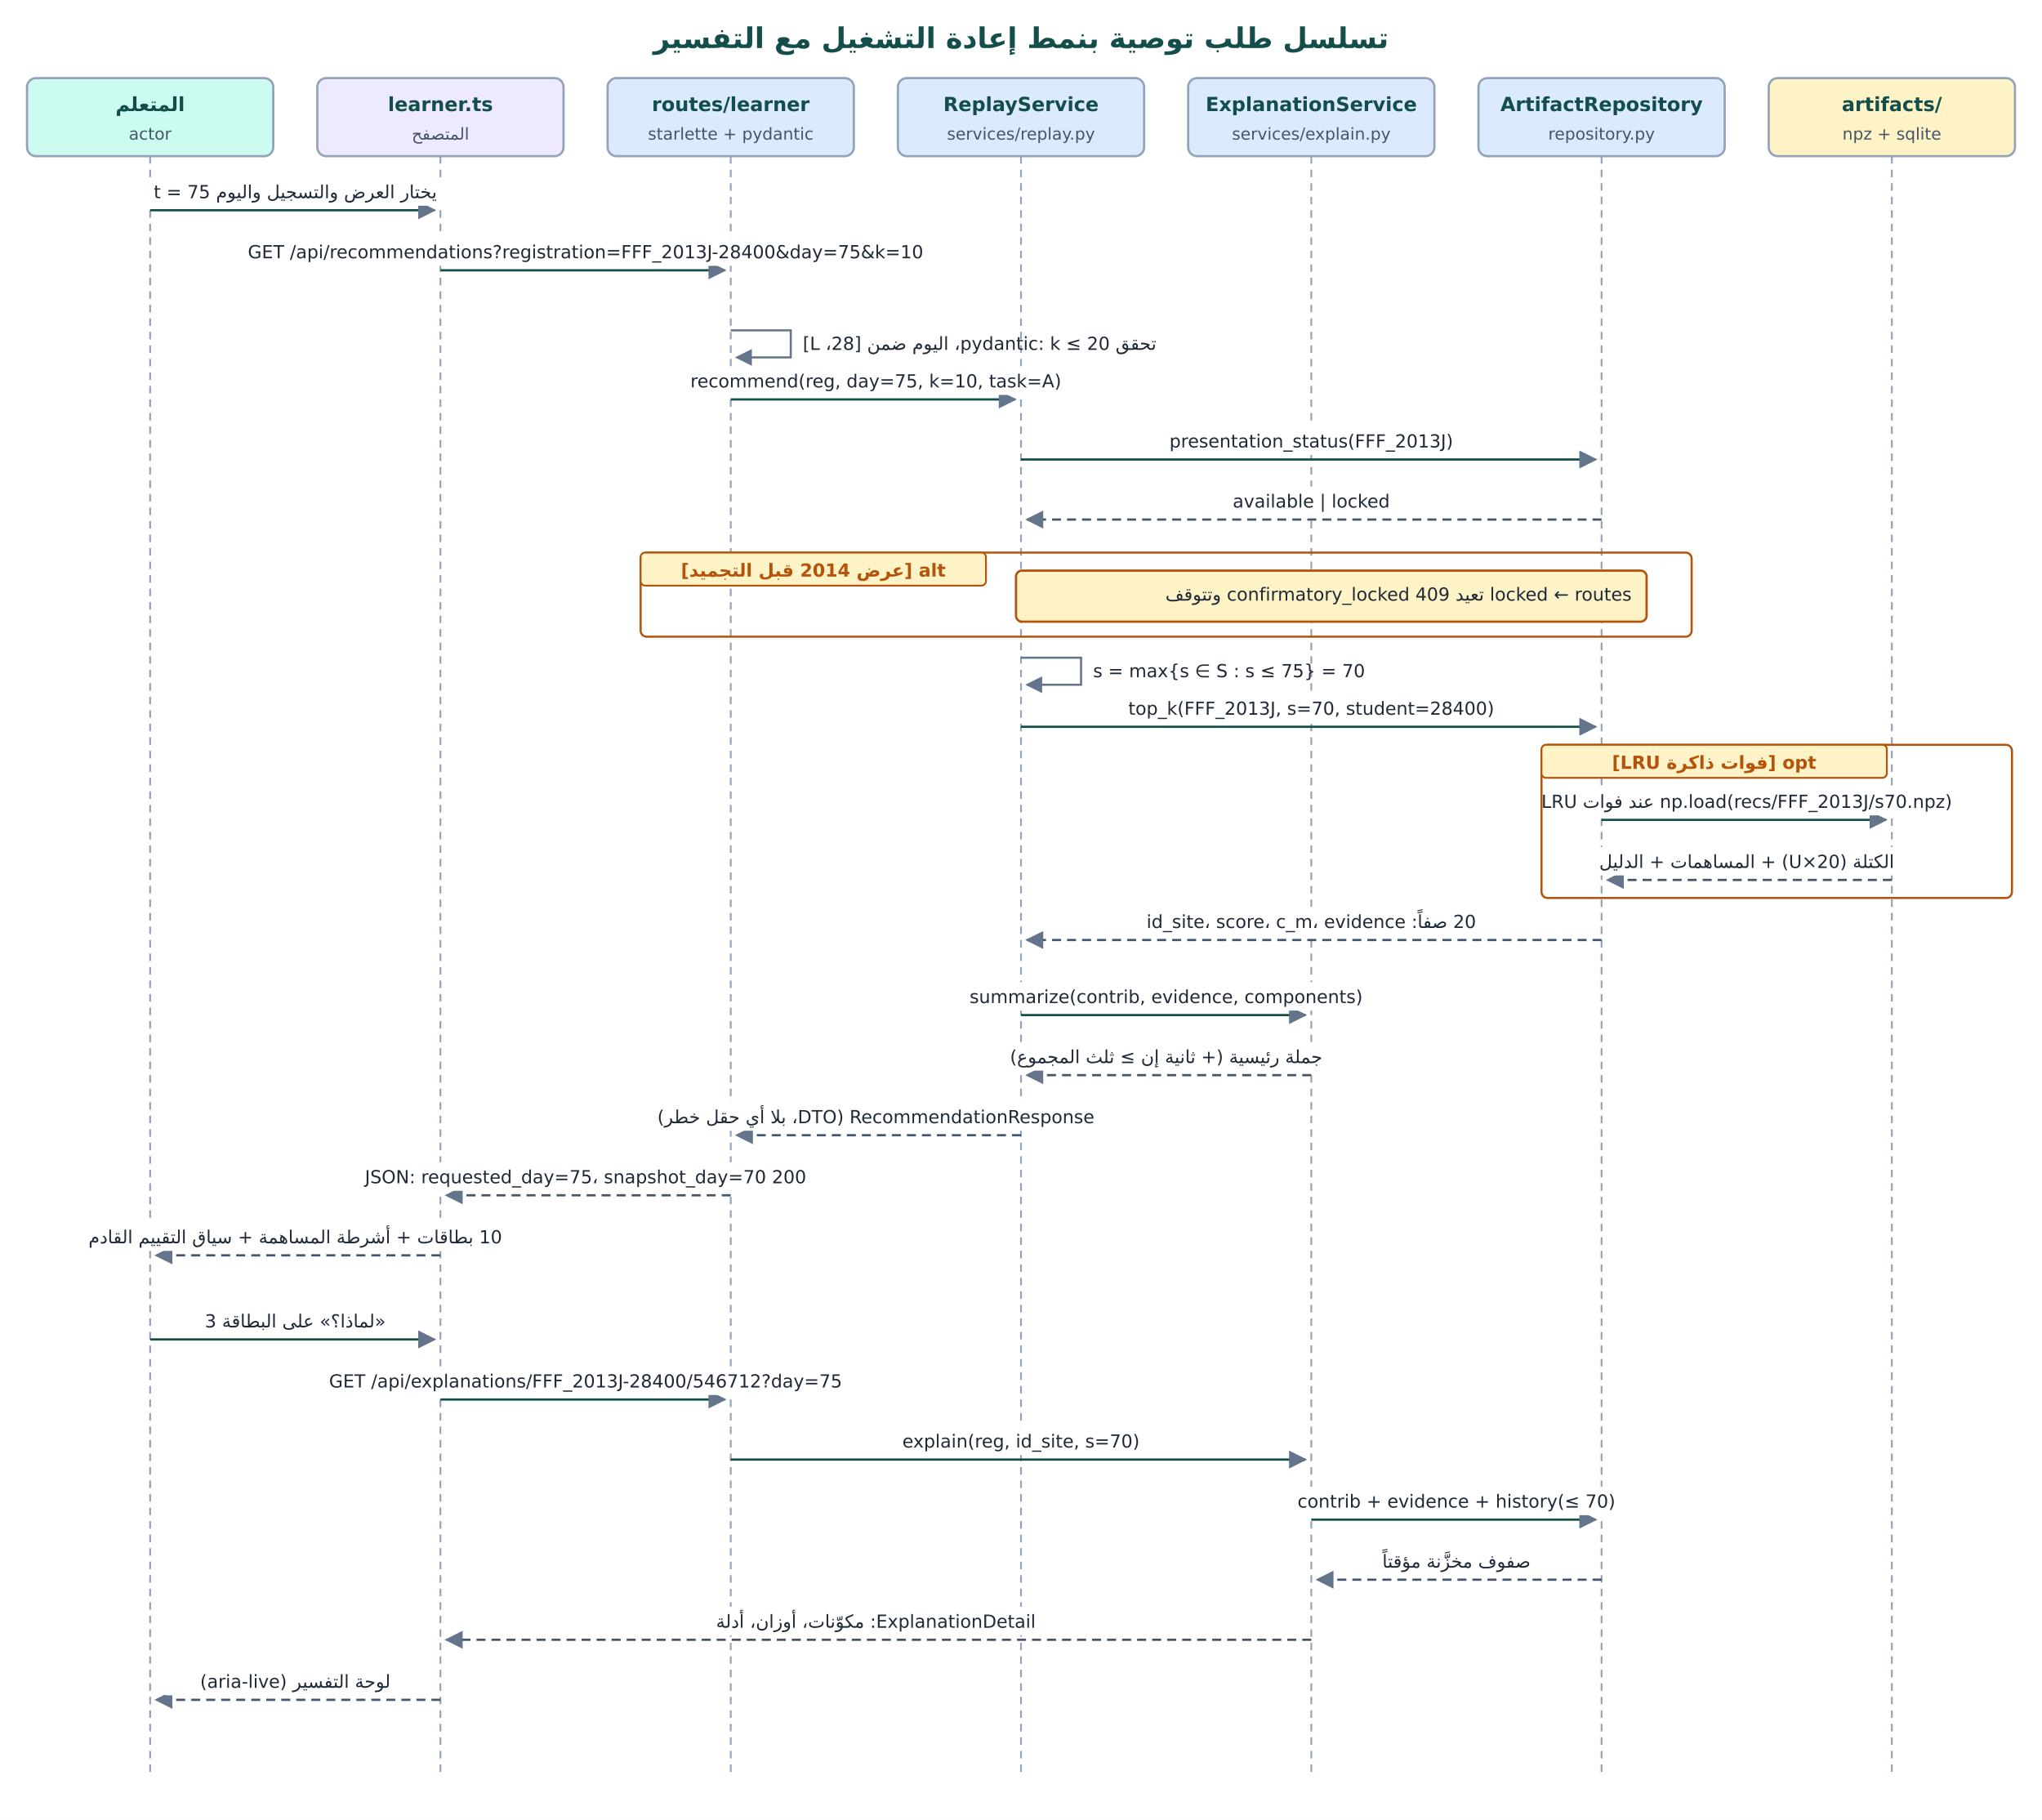
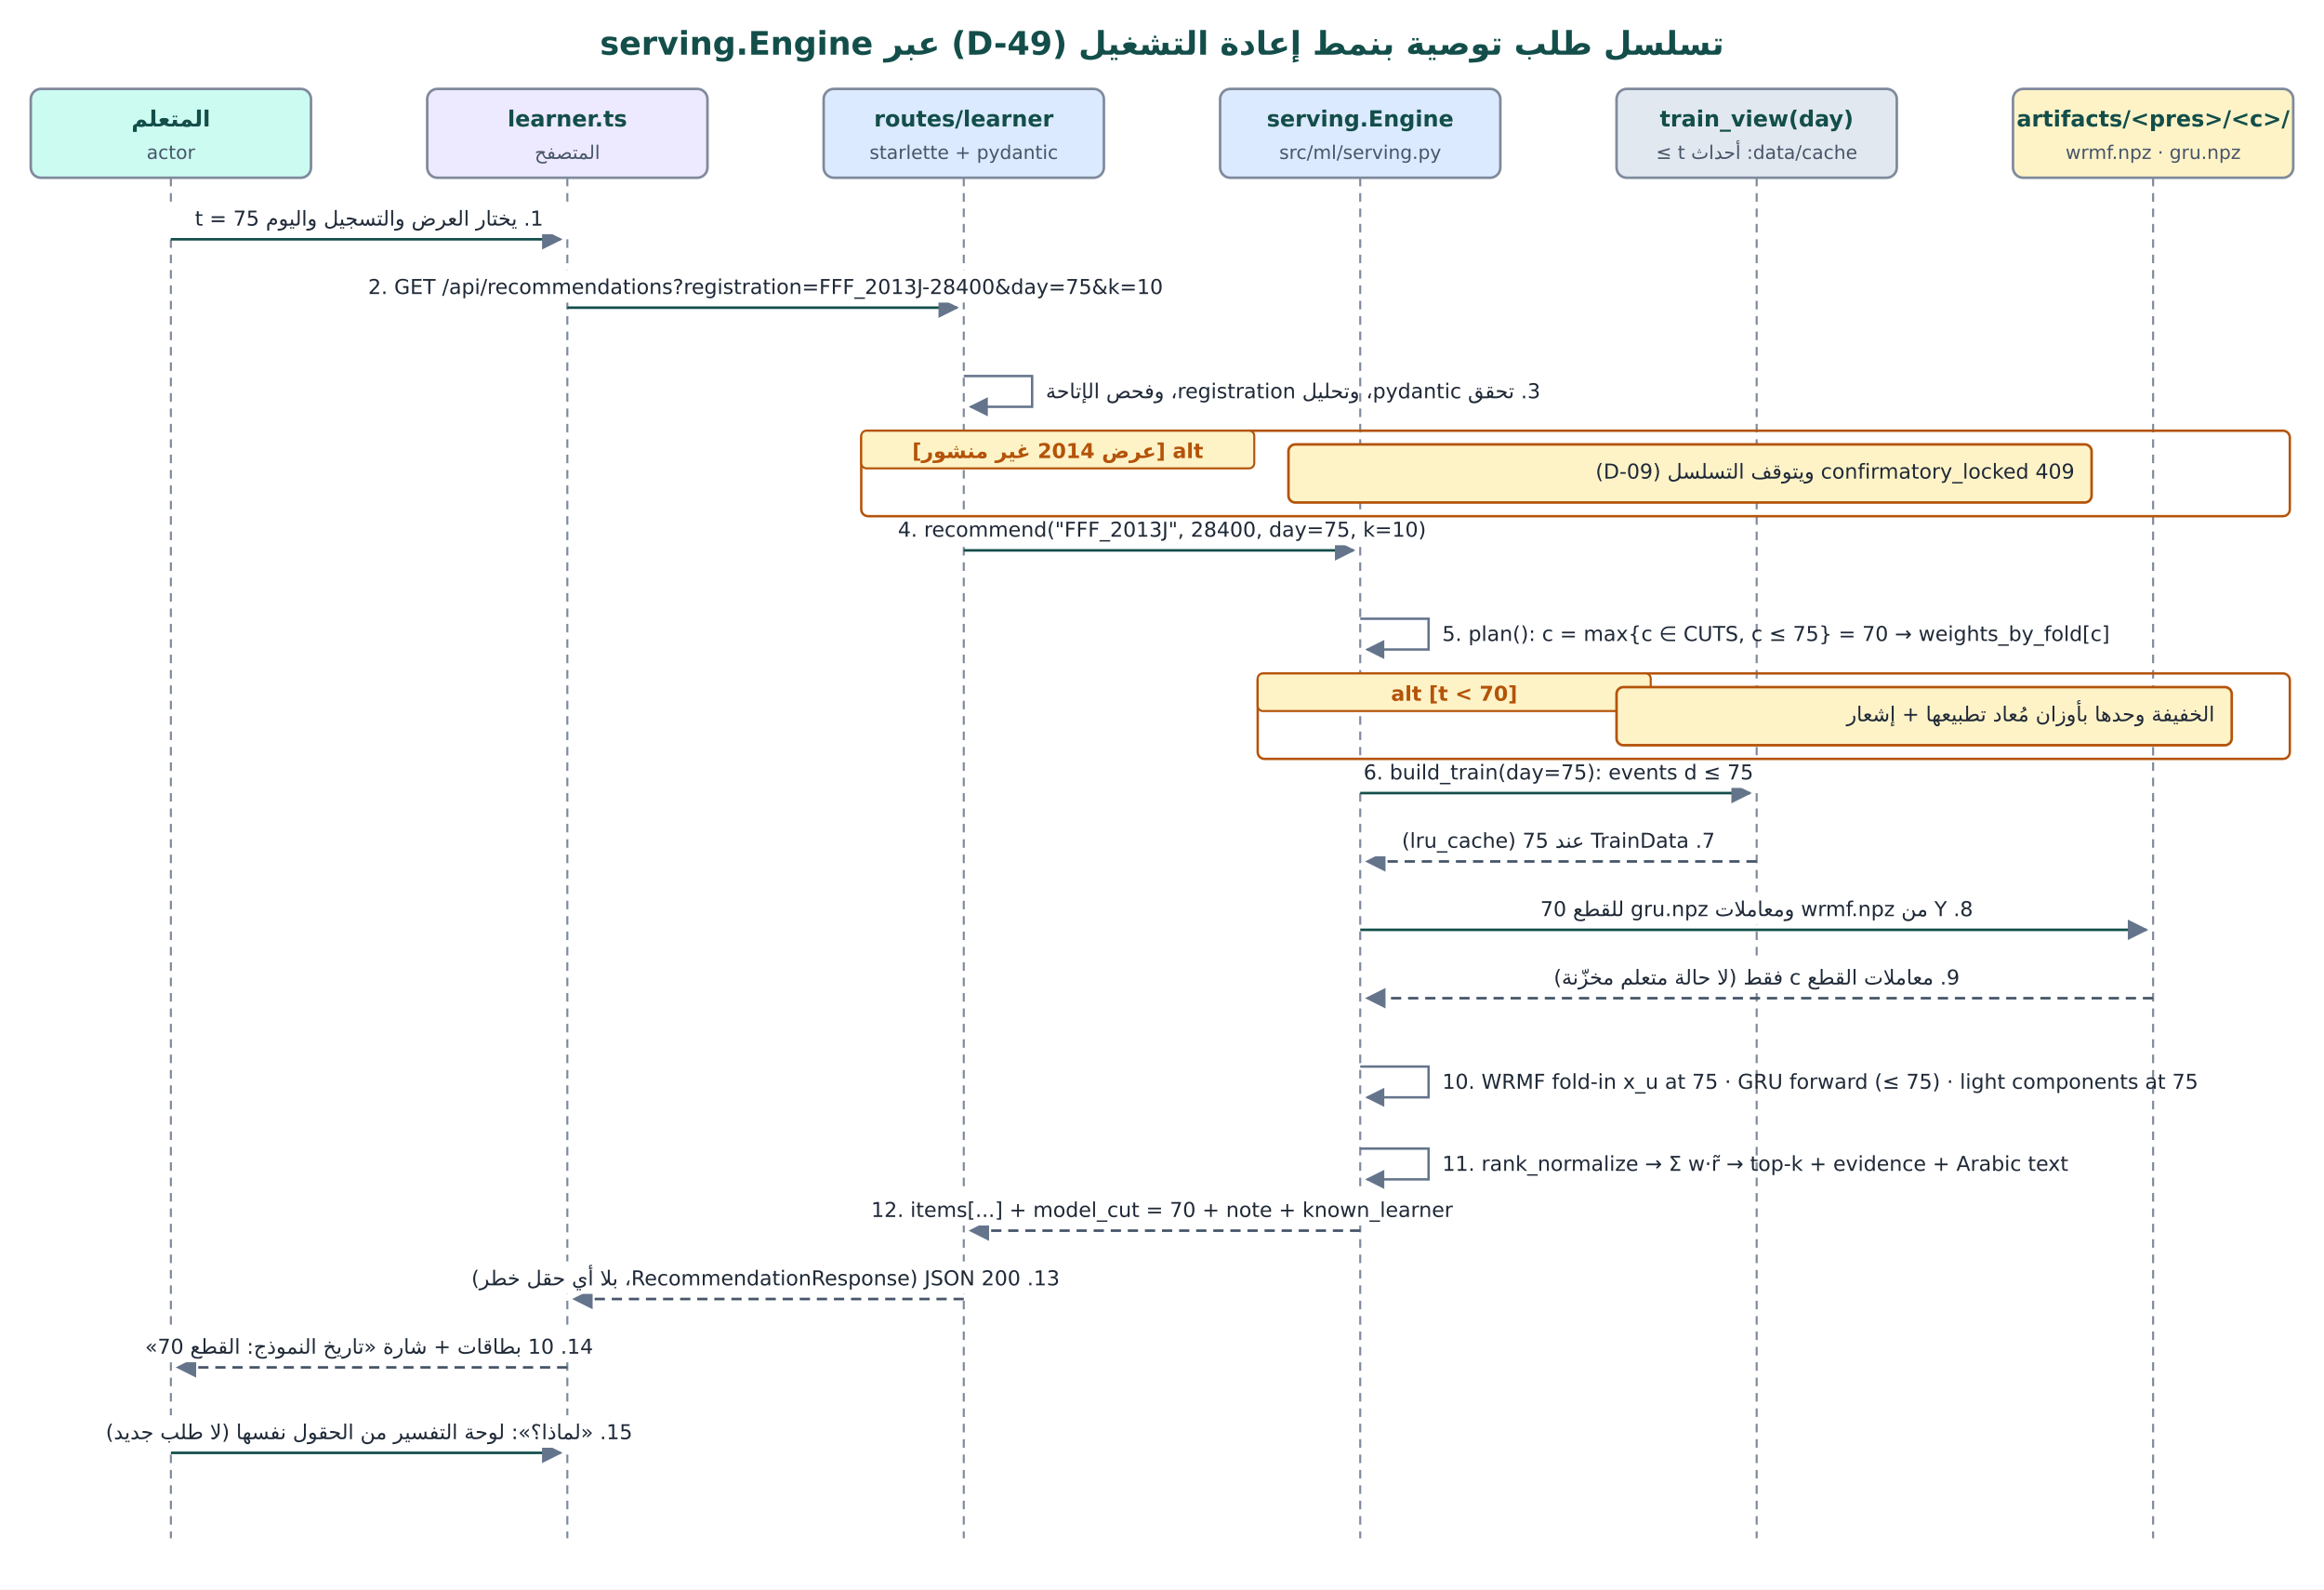
- <svg xmlns="http://www.w3.org/2000/svg" width="1360" height="1212" viewBox="0 0 1360 1212" font-family="DejaVu Sans, Arial, sans-serif">
+ <svg xmlns="http://www.w3.org/2000/svg" width="1360" height="930" viewBox="0 0 1360 930" font-family="DejaVu Sans, Arial, sans-serif">
  <defs>
    <marker id="arr" viewBox="0 0 10 10" refX="9" refY="5" markerWidth="8" markerHeight="8" orient="auto-start-reverse">
      <path d="M0,0 L10,5 L0,10 z" fill="#64748B" />
    </marker>
    <marker id="arrs" viewBox="0 0 10 10" refX="1" refY="5" markerWidth="8" markerHeight="8" orient="auto-start-reverse">
      <path d="M0,0 L10,5 L0,10 z" fill="#64748B" />
    </marker>
    <marker id="arrp" viewBox="0 0 10 10" refX="9" refY="5" markerWidth="8" markerHeight="8" orient="auto-start-reverse">
      <path d="M0,0 L10,5 L0,10 z" fill="#0F766E" />
    </marker>
    <marker id="arra" viewBox="0 0 10 10" refX="9" refY="5" markerWidth="8" markerHeight="8" orient="auto-start-reverse">
      <path d="M0,0 L10,5 L0,10 z" fill="#B45309" />
    </marker>
    <marker id="open" viewBox="0 0 12 12" refX="11" refY="6" markerWidth="10" markerHeight="10" orient="auto-start-reverse">
      <path d="M0,0 L11,6 L0,12" fill="none" stroke="#64748B" stroke-width="1.5" />
    </marker>
  </defs>
-   <rect x="0" y="0" width="1360" height="1212" fill="#ffffff" />
-   <text x="680.0" y="32" font-family="DejaVu Sans, Arial, sans-serif" font-size="19" font-weight="bold" fill="#134E4A" text-anchor="middle" direction="rtl">تسلسل طلب توصية بنمط إعادة التشغيل مع التفسير</text>
-   <rect x="18.0" y="52" width="164" height="52" rx="6" fill="#CCFBF1" stroke="#94A3B8" stroke-width="1.5" />
+   <rect x="0" y="0" width="1360" height="930" fill="#ffffff" />
+   <text x="680.0" y="32" font-family="DejaVu Sans, Arial, sans-serif" font-size="19" font-weight="bold" fill="#134E4A" text-anchor="middle" direction="rtl">تسلسل طلب توصية بنمط إعادة التشغيل (D-49) عبر serving.Engine</text>
+   <rect x="18.0" y="52" width="164" height="52" rx="6" fill="#CCFBF1" stroke="#7F8A9C" stroke-width="1.5" />
  <text x="100.0" y="74" font-family="DejaVu Sans, Arial, sans-serif" font-size="13" font-weight="bold" fill="#134E4A" text-anchor="middle" direction="rtl">المتعلم</text>
  <text x="100.0" y="93" font-family="DejaVu Sans, Arial, sans-serif" font-size="11" font-weight="normal" fill="#475569" text-anchor="middle">actor</text>
-   <line x1="100.0" y1="104" x2="100.0" y2="1182" stroke="#94A3B8" stroke-width="1.2" stroke-dasharray="5 4" />
-   <rect x="211.333" y="52" width="164" height="52" rx="6" fill="#EDE9FE" stroke="#94A3B8" stroke-width="1.5" />
-   <text x="293.333" y="74" font-family="DejaVu Sans, Arial, sans-serif" font-size="13" font-weight="bold" fill="#134E4A" text-anchor="middle">learner.ts</text>
-   <text x="293.333" y="93" font-family="DejaVu Sans, Arial, sans-serif" font-size="11" font-weight="normal" fill="#475569" text-anchor="middle" direction="rtl">المتصفح</text>
-   <line x1="293.333" y1="104" x2="293.333" y2="1182" stroke="#94A3B8" stroke-width="1.2" stroke-dasharray="5 4" />
-   <rect x="404.667" y="52" width="164" height="52" rx="6" fill="#DBEAFE" stroke="#94A3B8" stroke-width="1.5" />
-   <text x="486.667" y="74" font-family="DejaVu Sans, Arial, sans-serif" font-size="13" font-weight="bold" fill="#134E4A" text-anchor="middle">routes/learner</text>
-   <text x="486.667" y="93" font-family="DejaVu Sans, Arial, sans-serif" font-size="11" font-weight="normal" fill="#475569" text-anchor="middle">starlette + pydantic</text>
-   <line x1="486.667" y1="104" x2="486.667" y2="1182" stroke="#94A3B8" stroke-width="1.2" stroke-dasharray="5 4" />
-   <rect x="598.0" y="52" width="164" height="52" rx="6" fill="#DBEAFE" stroke="#94A3B8" stroke-width="1.5" />
-   <text x="680.0" y="74" font-family="DejaVu Sans, Arial, sans-serif" font-size="13" font-weight="bold" fill="#134E4A" text-anchor="middle">ReplayService</text>
-   <text x="680.0" y="93" font-family="DejaVu Sans, Arial, sans-serif" font-size="11" font-weight="normal" fill="#475569" text-anchor="middle">services/replay.py</text>
-   <line x1="680.0" y1="104" x2="680.0" y2="1182" stroke="#94A3B8" stroke-width="1.2" stroke-dasharray="5 4" />
-   <rect x="791.333" y="52" width="164" height="52" rx="6" fill="#DBEAFE" stroke="#94A3B8" stroke-width="1.5" />
-   <text x="873.333" y="74" font-family="DejaVu Sans, Arial, sans-serif" font-size="13" font-weight="bold" fill="#134E4A" text-anchor="middle">ExplanationService</text>
-   <text x="873.333" y="93" font-family="DejaVu Sans, Arial, sans-serif" font-size="11" font-weight="normal" fill="#475569" text-anchor="middle">services/explain.py</text>
-   <line x1="873.333" y1="104" x2="873.333" y2="1182" stroke="#94A3B8" stroke-width="1.2" stroke-dasharray="5 4" />
-   <rect x="984.667" y="52" width="164" height="52" rx="6" fill="#DBEAFE" stroke="#94A3B8" stroke-width="1.5" />
-   <text x="1066.667" y="74" font-family="DejaVu Sans, Arial, sans-serif" font-size="13" font-weight="bold" fill="#134E4A" text-anchor="middle">ArtifactRepository</text>
-   <text x="1066.667" y="93" font-family="DejaVu Sans, Arial, sans-serif" font-size="11" font-weight="normal" fill="#475569" text-anchor="middle">repository.py</text>
-   <line x1="1066.667" y1="104" x2="1066.667" y2="1182" stroke="#94A3B8" stroke-width="1.2" stroke-dasharray="5 4" />
-   <rect x="1178.0" y="52" width="164" height="52" rx="6" fill="#FEF3C7" stroke="#94A3B8" stroke-width="1.5" />
-   <text x="1260.0" y="74" font-family="DejaVu Sans, Arial, sans-serif" font-size="13" font-weight="bold" fill="#134E4A" text-anchor="middle">artifacts/</text>
-   <text x="1260.0" y="93" font-family="DejaVu Sans, Arial, sans-serif" font-size="11" font-weight="normal" fill="#475569" text-anchor="middle">npz + sqlite</text>
-   <line x1="1260.0" y1="104" x2="1260.0" y2="1182" stroke="#94A3B8" stroke-width="1.2" stroke-dasharray="5 4" />
-   <line x1="100.0" y1="140" x2="289.333" y2="140" stroke="#134E4A" stroke-width="1.5" marker-end="url(#arr)" />
-   <rect x="73.347" y="118" width="246.64" height="19" rx="3" fill="#ffffff" stroke="#ffffff" stroke-width="0" />
-   <text x="196.667" y="132" font-family="DejaVu Sans, Arial, sans-serif" font-size="12" font-weight="normal" fill="#1F2937" text-anchor="middle" direction="rtl">يختار العرض والتسجيل واليوم t = 75</text>
-   <line x1="293.333" y1="180" x2="482.667" y2="180" stroke="#134E4A" stroke-width="1.5" marker-end="url(#arr)" />
-   <rect x="158.8" y="158" width="462.4" height="19" rx="3" fill="#ffffff" stroke="#ffffff" stroke-width="0" />
-   <text x="390.0" y="172" font-family="DejaVu Sans, Arial, sans-serif" font-size="12" font-weight="normal" fill="#1F2937" text-anchor="middle">GET /api/recommendations?registration=FFF_2013J-28400&amp;day=75&amp;k=10</text>
-   <path d="M486.667,220 L526.667,220 L526.667,238 L490.667,238" fill="none" stroke="#64748B" stroke-width="1.4" marker-end="url(#arr)" />
-   <text x="534.667" y="233" font-family="DejaVu Sans, Arial, sans-serif" font-size="12" font-weight="normal" fill="#1F2937" text-anchor="end" direction="rtl">تحقق pydantic: k ≤ 20، اليوم ضمن [28، L]</text>
-   <line x1="486.667" y1="266" x2="676.0" y2="266" stroke="#134E4A" stroke-width="1.5" marker-end="url(#arr)" />
-   <rect x="453.053" y="244" width="260.56" height="19" rx="3" fill="#ffffff" stroke="#ffffff" stroke-width="0" />
-   <text x="583.333" y="258" font-family="DejaVu Sans, Arial, sans-serif" font-size="12" font-weight="normal" fill="#1F2937" text-anchor="middle">recommend(reg, day=75, k=10, task=A)</text>
-   <line x1="680.0" y1="306" x2="1062.667" y2="306" stroke="#134E4A" stroke-width="1.5" marker-end="url(#arr)" />
-   <rect x="763.933" y="284" width="218.8" height="19" rx="3" fill="#ffffff" stroke="#ffffff" stroke-width="0" />
-   <text x="873.333" y="298" font-family="DejaVu Sans, Arial, sans-serif" font-size="12" font-weight="normal" fill="#1F2937" text-anchor="middle">presentation_status(FFF_2013J)</text>
-   <line x1="1066.667" y1="346" x2="684.0" y2="346" stroke="#475569" stroke-width="1.5" stroke-dasharray="6 4" marker-end="url(#arr)" />
-   <rect x="805.693" y="324" width="135.28" height="19" rx="3" fill="#ffffff" stroke="#ffffff" stroke-width="0" />
-   <text x="873.333" y="338" font-family="DejaVu Sans, Arial, sans-serif" font-size="12" font-weight="normal" fill="#1F2937" text-anchor="middle">available | locked</text>
-   <path d="M680.0,438 L720.0,438 L720.0,456 L684.0,456" fill="none" stroke="#64748B" stroke-width="1.4" marker-end="url(#arr)" />
-   <text x="728.0" y="451" font-family="DejaVu Sans, Arial, sans-serif" font-size="12" font-weight="normal" fill="#1F2937" text-anchor="start">s = max{s ∈ S : s ≤ 75} = 70</text>
-   <line x1="680.0" y1="484" x2="1062.667" y2="484" stroke="#134E4A" stroke-width="1.5" marker-end="url(#arr)" />
-   <rect x="739.573" y="462" width="267.52" height="19" rx="3" fill="#ffffff" stroke="#ffffff" stroke-width="0" />
-   <text x="873.333" y="476" font-family="DejaVu Sans, Arial, sans-serif" font-size="12" font-weight="normal" fill="#1F2937" text-anchor="middle">top_k(FFF_2013J, s=70, student=28400)</text>
-   <line x1="1066.667" y1="546" x2="1256.0" y2="546" stroke="#134E4A" stroke-width="1.5" marker-end="url(#arr)" />
-   <rect x="1005.213" y="524" width="316.24" height="19" rx="3" fill="#ffffff" stroke="#ffffff" stroke-width="0" />
-   <text x="1163.333" y="538" font-family="DejaVu Sans, Arial, sans-serif" font-size="12" font-weight="normal" fill="#1F2937" text-anchor="middle" direction="rtl">np.load(recs/FFF_2013J/s70.npz) عند فوات LRU</text>
-   <line x1="1260.0" y1="586" x2="1070.667" y2="586" stroke="#475569" stroke-width="1.5" stroke-dasharray="6 4" marker-end="url(#arr)" />
-   <rect x="1040.013" y="564" width="246.64" height="19" rx="3" fill="#ffffff" stroke="#ffffff" stroke-width="0" />
-   <text x="1163.333" y="578" font-family="DejaVu Sans, Arial, sans-serif" font-size="12" font-weight="normal" fill="#1F2937" text-anchor="middle" direction="rtl">الكتلة (U×20) + المساهمات + الدليل</text>
-   <line x1="1066.667" y1="626" x2="684.0" y2="626" stroke="#475569" stroke-width="1.5" stroke-dasharray="6 4" marker-end="url(#arr)" />
-   <rect x="736.093" y="604" width="274.48" height="19" rx="3" fill="#ffffff" stroke="#ffffff" stroke-width="0" />
-   <text x="873.333" y="618" font-family="DejaVu Sans, Arial, sans-serif" font-size="12" font-weight="normal" fill="#1F2937" text-anchor="middle" direction="rtl">20 صفاً: id_site، score، c_m، evidence</text>
-   <line x1="680.0" y1="676" x2="869.333" y2="676" stroke="#134E4A" stroke-width="1.5" marker-end="url(#arr)" />
-   <rect x="632.467" y="654" width="288.4" height="19" rx="3" fill="#ffffff" stroke="#ffffff" stroke-width="0" />
-   <text x="776.667" y="668" font-family="DejaVu Sans, Arial, sans-serif" font-size="12" font-weight="normal" fill="#1F2937" text-anchor="middle">summarize(contrib, evidence, components)</text>
-   <line x1="873.333" y1="716" x2="684.0" y2="716" stroke="#475569" stroke-width="1.5" stroke-dasharray="6 4" marker-end="url(#arr)" />
-   <rect x="639.427" y="694" width="274.48" height="19" rx="3" fill="#ffffff" stroke="#ffffff" stroke-width="0" />
-   <text x="776.667" y="708" font-family="DejaVu Sans, Arial, sans-serif" font-size="12" font-weight="normal" fill="#1F2937" text-anchor="middle" direction="rtl">جملة رئيسية (+ ثانية إن ≥ ثلث المجموع)</text>
-   <line x1="680.0" y1="756" x2="490.667" y2="756" stroke="#475569" stroke-width="1.5" stroke-dasharray="6 4" marker-end="url(#arr)" />
-   <rect x="425.213" y="734" width="316.24" height="19" rx="3" fill="#ffffff" stroke="#ffffff" stroke-width="0" />
-   <text x="583.333" y="748" font-family="DejaVu Sans, Arial, sans-serif" font-size="12" font-weight="normal" fill="#1F2937" text-anchor="middle" direction="rtl">RecommendationResponse (DTO، بلا أي حقل خطر)</text>
-   <line x1="486.667" y1="796" x2="297.333" y2="796" stroke="#475569" stroke-width="1.5" stroke-dasharray="6 4" marker-end="url(#arr)" />
-   <rect x="235.36" y="774" width="309.28" height="19" rx="3" fill="#ffffff" stroke="#ffffff" stroke-width="0" />
-   <text x="390.0" y="788" font-family="DejaVu Sans, Arial, sans-serif" font-size="12" font-weight="normal" fill="#1F2937" text-anchor="middle" direction="rtl">200 JSON: requested_day=75، snapshot_day=70</text>
-   <line x1="293.333" y1="836" x2="104.0" y2="836" stroke="#475569" stroke-width="1.5" stroke-dasharray="6 4" marker-end="url(#arr)" />
-   <rect x="24.627" y="814" width="344.08" height="19" rx="3" fill="#ffffff" stroke="#ffffff" stroke-width="0" />
-   <text x="196.667" y="828" font-family="DejaVu Sans, Arial, sans-serif" font-size="12" font-weight="normal" fill="#1F2937" text-anchor="middle" direction="rtl">10 بطاقات + أشرطة المساهمة + سياق التقييم القادم</text>
-   <line x1="100.0" y1="892" x2="289.333" y2="892" stroke="#134E4A" stroke-width="1.5" marker-end="url(#arr)" />
-   <rect x="115.107" y="870" width="163.12" height="19" rx="3" fill="#ffffff" stroke="#ffffff" stroke-width="0" />
-   <text x="196.667" y="884" font-family="DejaVu Sans, Arial, sans-serif" font-size="12" font-weight="normal" fill="#1F2937" text-anchor="middle" direction="rtl">«لماذا؟» على البطاقة 3</text>
-   <line x1="293.333" y1="932" x2="482.667" y2="932" stroke="#134E4A" stroke-width="1.5" marker-end="url(#arr)" />
-   <rect x="207.52" y="910" width="364.96" height="19" rx="3" fill="#ffffff" stroke="#ffffff" stroke-width="0" />
-   <text x="390.0" y="924" font-family="DejaVu Sans, Arial, sans-serif" font-size="12" font-weight="normal" fill="#1F2937" text-anchor="middle">GET /api/explanations/FFF_2013J-28400/546712?day=75</text>
-   <line x1="486.667" y1="972" x2="869.333" y2="972" stroke="#134E4A" stroke-width="1.5" marker-end="url(#arr)" />
-   <rect x="581.04" y="950" width="197.92" height="19" rx="3" fill="#ffffff" stroke="#ffffff" stroke-width="0" />
-   <text x="680.0" y="964" font-family="DejaVu Sans, Arial, sans-serif" font-size="12" font-weight="normal" fill="#1F2937" text-anchor="middle">explain(reg, id_site, s=70)</text>
-   <line x1="873.333" y1="1012" x2="1062.667" y2="1012" stroke="#134E4A" stroke-width="1.5" marker-end="url(#arr)" />
-   <rect x="846.68" y="990" width="246.64" height="19" rx="3" fill="#ffffff" stroke="#ffffff" stroke-width="0" />
-   <text x="970.0" y="1004" font-family="DejaVu Sans, Arial, sans-serif" font-size="12" font-weight="normal" fill="#1F2937" text-anchor="middle">contrib + evidence + history(≤ 70)</text>
-   <line x1="1066.667" y1="1052" x2="877.333" y2="1052" stroke="#475569" stroke-width="1.5" stroke-dasharray="6 4" marker-end="url(#arr)" />
-   <rect x="898.88" y="1030" width="142.24" height="19" rx="3" fill="#ffffff" stroke="#ffffff" stroke-width="0" />
-   <text x="970.0" y="1044" font-family="DejaVu Sans, Arial, sans-serif" font-size="12" font-weight="normal" fill="#1F2937" text-anchor="middle" direction="rtl">صفوف مخزَّنة مؤقتاً</text>
-   <line x1="873.333" y1="1092" x2="297.333" y2="1092" stroke="#475569" stroke-width="1.5" stroke-dasharray="6 4" marker-end="url(#arr)" />
-   <rect x="442.613" y="1070" width="281.44" height="19" rx="3" fill="#ffffff" stroke="#ffffff" stroke-width="0" />
-   <text x="583.333" y="1084" font-family="DejaVu Sans, Arial, sans-serif" font-size="12" font-weight="normal" fill="#1F2937" text-anchor="middle" direction="rtl">ExplanationDetail: مكوّنات، أوزان، أدلة</text>
-   <line x1="293.333" y1="1132" x2="104.0" y2="1132" stroke="#475569" stroke-width="1.5" stroke-dasharray="6 4" marker-end="url(#arr)" />
-   <rect x="108.147" y="1110" width="177.04" height="19" rx="3" fill="#ffffff" stroke="#ffffff" stroke-width="0" />
-   <text x="196.667" y="1124" font-family="DejaVu Sans, Arial, sans-serif" font-size="12" font-weight="normal" fill="#1F2937" text-anchor="middle" direction="rtl">لوحة التفسير (aria-live)</text>
-   <rect x="426.667" y="368" width="700.0" height="56" rx="4" fill="none" stroke="#B45309" stroke-width="1.4" />
-   <rect x="426.667" y="368" width="230" height="22" rx="3" fill="#FEF3C7" stroke="#B45309" stroke-width="1.2" />
-   <text x="541.667" y="384" font-family="DejaVu Sans, Arial, sans-serif" font-size="12" font-weight="bold" fill="#B45309" text-anchor="middle" direction="rtl">alt [عرض 2014 قبل التجميد]</text>
-   <rect x="1026.667" y="496" width="313.333" height="102" rx="4" fill="none" stroke="#B45309" stroke-width="1.4" />
-   <rect x="1026.667" y="496" width="230" height="22" rx="3" fill="#FEF3C7" stroke="#B45309" stroke-width="1.2" />
-   <text x="1141.667" y="512" font-family="DejaVu Sans, Arial, sans-serif" font-size="12" font-weight="bold" fill="#B45309" text-anchor="middle" direction="rtl">opt [فوات ذاكرة LRU]</text>
-   <rect x="676.667" y="380" width="420" height="34" rx="4" fill="#FEF3C7" stroke="#B45309" stroke-width="1.5" />
-   <text x="1086.667" y="400" font-family="DejaVu Sans, Arial, sans-serif" font-size="12" font-weight="normal" fill="#1F2937" text-anchor="start" direction="rtl">locked ← routes تعيد 409 confirmatory_locked وتتوقف</text>
+   <line x1="100.0" y1="104" x2="100.0" y2="900" stroke="#7F8A9C" stroke-width="1.2" stroke-dasharray="5 4" />
+   <rect x="250.0" y="52" width="164" height="52" rx="6" fill="#EDE9FE" stroke="#7F8A9C" stroke-width="1.5" />
+   <text x="332.0" y="74" font-family="DejaVu Sans, Arial, sans-serif" font-size="13" font-weight="bold" fill="#134E4A" text-anchor="middle">learner.ts</text>
+   <text x="332.0" y="93" font-family="DejaVu Sans, Arial, sans-serif" font-size="11" font-weight="normal" fill="#475569" text-anchor="middle" direction="rtl">المتصفح</text>
+   <line x1="332.0" y1="104" x2="332.0" y2="900" stroke="#7F8A9C" stroke-width="1.2" stroke-dasharray="5 4" />
+   <rect x="482.0" y="52" width="164" height="52" rx="6" fill="#DBEAFE" stroke="#7F8A9C" stroke-width="1.5" />
+   <text x="564.0" y="74" font-family="DejaVu Sans, Arial, sans-serif" font-size="13" font-weight="bold" fill="#134E4A" text-anchor="middle">routes/learner</text>
+   <text x="564.0" y="93" font-family="DejaVu Sans, Arial, sans-serif" font-size="11" font-weight="normal" fill="#475569" text-anchor="middle">starlette + pydantic</text>
+   <line x1="564.0" y1="104" x2="564.0" y2="900" stroke="#7F8A9C" stroke-width="1.2" stroke-dasharray="5 4" />
+   <rect x="714.0" y="52" width="164" height="52" rx="6" fill="#DBEAFE" stroke="#7F8A9C" stroke-width="1.5" />
+   <text x="796.0" y="74" font-family="DejaVu Sans, Arial, sans-serif" font-size="13" font-weight="bold" fill="#134E4A" text-anchor="middle">serving.Engine</text>
+   <text x="796.0" y="93" font-family="DejaVu Sans, Arial, sans-serif" font-size="11" font-weight="normal" fill="#475569" text-anchor="middle">src/ml/serving.py</text>
+   <line x1="796.0" y1="104" x2="796.0" y2="900" stroke="#7F8A9C" stroke-width="1.2" stroke-dasharray="5 4" />
+   <rect x="946.0" y="52" width="164" height="52" rx="6" fill="#E2E8F0" stroke="#7F8A9C" stroke-width="1.5" />
+   <text x="1028.0" y="74" font-family="DejaVu Sans, Arial, sans-serif" font-size="13" font-weight="bold" fill="#134E4A" text-anchor="middle">train_view(day)</text>
+   <text x="1028.0" y="93" font-family="DejaVu Sans, Arial, sans-serif" font-size="11" font-weight="normal" fill="#475569" text-anchor="middle" direction="rtl">data/cache: أحداث <tspan direction="ltr" unicode-bidi="isolate" style="direction:ltr;unicode-bidi:isolate">≤ t</tspan>
+   </text>
+   <line x1="1028.0" y1="104" x2="1028.0" y2="900" stroke="#7F8A9C" stroke-width="1.2" stroke-dasharray="5 4" />
+   <rect x="1178.0" y="52" width="164" height="52" rx="6" fill="#FEF3C7" stroke="#7F8A9C" stroke-width="1.5" />
+   <text x="1260.0" y="74" font-family="DejaVu Sans, Arial, sans-serif" font-size="13" font-weight="bold" fill="#134E4A" text-anchor="middle">artifacts/&lt;pres&gt;/&lt;c&gt;/</text>
+   <text x="1260.0" y="93" font-family="DejaVu Sans, Arial, sans-serif" font-size="11" font-weight="normal" fill="#475569" text-anchor="middle">wrmf.npz · gru.npz</text>
+   <line x1="1260.0" y1="104" x2="1260.0" y2="900" stroke="#7F8A9C" stroke-width="1.2" stroke-dasharray="5 4" />
+   <line x1="100.0" y1="140" x2="328.0" y2="140" stroke="#134E4A" stroke-width="1.5" marker-end="url(#arr)" />
+   <rect x="82.24" y="118" width="267.52" height="19" rx="3" fill="#ffffff" stroke="#ffffff" stroke-width="0" />
+   <text x="216.0" y="132" font-family="DejaVu Sans, Arial, sans-serif" font-size="12" font-weight="normal" fill="#1F2937" text-anchor="middle" direction="rtl">1. يختار العرض والتسجيل واليوم t = 75</text>
+   <line x1="332.0" y1="180" x2="560.0" y2="180" stroke="#134E4A" stroke-width="1.5" marker-end="url(#arr)" />
+   <rect x="206.36" y="158" width="483.28" height="19" rx="3" fill="#ffffff" stroke="#ffffff" stroke-width="0" />
+   <text x="448.0" y="172" font-family="DejaVu Sans, Arial, sans-serif" font-size="12" font-weight="normal" fill="#1F2937" text-anchor="middle">2. GET /api/recommendations?registration=FFF_2013J-28400&amp;day=75&amp;k=10</text>
+   <path d="M564.0,220 L604.0,220 L604.0,238 L568.0,238" fill="none" stroke="#64748B" stroke-width="1.4" marker-end="url(#arr)" />
+   <text x="612.0" y="233" font-family="DejaVu Sans, Arial, sans-serif" font-size="12" font-weight="normal" fill="#1F2937" text-anchor="end" direction="rtl">3. تحقق pydantic، وتحليل registration، وفحص الإتاحة</text>
+   <line x1="564.0" y1="322" x2="792.0" y2="322" stroke="#134E4A" stroke-width="1.5" marker-end="url(#arr)" />
+   <rect x="514.92" y="300" width="330.16" height="19" rx="3" fill="#ffffff" stroke="#ffffff" stroke-width="0" />
+   <text x="680.0" y="314" font-family="DejaVu Sans, Arial, sans-serif" font-size="12" font-weight="normal" fill="#1F2937" text-anchor="middle">4. recommend("FFF_2013J", 28400, day=75, k=10)</text>
+   <path d="M796.0,362 L836.0,362 L836.0,380 L800.0,380" fill="none" stroke="#64748B" stroke-width="1.4" marker-end="url(#arr)" />
+   <text x="844.0" y="375" font-family="DejaVu Sans, Arial, sans-serif" font-size="12" font-weight="normal" fill="#1F2937" text-anchor="start">5. plan(): c = max{c ∈ CUTS, c ≤ 75} = 70 → weights_by_fold[c]</text>
+   <line x1="796.0" y1="464" x2="1024.0" y2="464" stroke="#134E4A" stroke-width="1.5" marker-end="url(#arr)" />
+   <rect x="778.24" y="442" width="267.52" height="19" rx="3" fill="#ffffff" stroke="#ffffff" stroke-width="0" />
+   <text x="912.0" y="456" font-family="DejaVu Sans, Arial, sans-serif" font-size="12" font-weight="normal" fill="#1F2937" text-anchor="middle">6. build_train(day=75): events d ≤ 75</text>
+   <line x1="1028.0" y1="504" x2="800.0" y2="504" stroke="#475569" stroke-width="1.5" stroke-dasharray="6 4" marker-end="url(#arr)" />
+   <rect x="799.12" y="482" width="225.76" height="19" rx="3" fill="#ffffff" stroke="#ffffff" stroke-width="0" />
+   <text x="912.0" y="496" font-family="DejaVu Sans, Arial, sans-serif" font-size="12" font-weight="normal" fill="#1F2937" text-anchor="middle" direction="rtl">7. TrainData عند 75 (lru_cache)</text>
+   <line x1="796.0" y1="544" x2="1256.0" y2="544" stroke="#134E4A" stroke-width="1.5" marker-end="url(#arr)" />
+   <rect x="876.84" y="522" width="302.32" height="19" rx="3" fill="#ffffff" stroke="#ffffff" stroke-width="0" />
+   <text x="1028.0" y="536" font-family="DejaVu Sans, Arial, sans-serif" font-size="12" font-weight="normal" fill="#1F2937" text-anchor="middle" direction="rtl">8. Y من wrmf.npz ومعاملات gru.npz للقطع 70</text>
+   <line x1="1260.0" y1="584" x2="800.0" y2="584" stroke="#475569" stroke-width="1.5" stroke-dasharray="6 4" marker-end="url(#arr)" />
+   <rect x="866.4" y="562" width="323.2" height="19" rx="3" fill="#ffffff" stroke="#ffffff" stroke-width="0" />
+   <text x="1028.0" y="576" font-family="DejaVu Sans, Arial, sans-serif" font-size="12" font-weight="normal" fill="#1F2937" text-anchor="middle" direction="rtl">9. معاملات القطع c فقط (لا حالة متعلم مخزّنة)</text>
+   <path d="M796.0,624 L836.0,624 L836.0,642 L800.0,642" fill="none" stroke="#64748B" stroke-width="1.4" marker-end="url(#arr)" />
+   <text x="844.0" y="637" font-family="DejaVu Sans, Arial, sans-serif" font-size="12" font-weight="normal" fill="#1F2937" text-anchor="start">10. WRMF fold-in x_u at 75 · GRU forward (≤ 75) · light components at 75</text>
+   <path d="M796.0,672 L836.0,672 L836.0,690 L800.0,690" fill="none" stroke="#64748B" stroke-width="1.4" marker-end="url(#arr)" />
+   <text x="844.0" y="685" font-family="DejaVu Sans, Arial, sans-serif" font-size="12" font-weight="normal" fill="#1F2937" text-anchor="start">11. rank_normalize → Σ w·r̃ → top-k + evidence + Arabic text</text>
+   <line x1="796.0" y1="720" x2="568.0" y2="720" stroke="#475569" stroke-width="1.5" stroke-dasharray="6 4" marker-end="url(#arr)" />
+   <rect x="487.08" y="698" width="385.84" height="19" rx="3" fill="#ffffff" stroke="#ffffff" stroke-width="0" />
+   <text x="680.0" y="712" font-family="DejaVu Sans, Arial, sans-serif" font-size="12" font-weight="normal" fill="#1F2937" text-anchor="middle">12. items[...] + model_cut = 70 + note + known_learner</text>
+   <line x1="564.0" y1="760" x2="336.0" y2="760" stroke="#475569" stroke-width="1.5" stroke-dasharray="6 4" marker-end="url(#arr)" />
+   <rect x="258.56" y="738" width="378.88" height="19" rx="3" fill="#ffffff" stroke="#ffffff" stroke-width="0" />
+   <text x="448.0" y="752" font-family="DejaVu Sans, Arial, sans-serif" font-size="12" font-weight="normal" fill="#1F2937" text-anchor="middle" direction="rtl">13. 200 JSON (RecommendationResponse، بلا أي حقل خطر)</text>
+   <line x1="332.0" y1="800" x2="104.0" y2="800" stroke="#475569" stroke-width="1.5" stroke-dasharray="6 4" marker-end="url(#arr)" />
+   <rect x="50.92" y="778" width="330.16" height="19" rx="3" fill="#ffffff" stroke="#ffffff" stroke-width="0" />
+   <text x="216.0" y="792" font-family="DejaVu Sans, Arial, sans-serif" font-size="12" font-weight="normal" fill="#1F2937" text-anchor="middle" direction="rtl">14. 10 بطاقات + شارة «تاريخ النموذج: القطع 70»</text>
+   <line x1="100.0" y1="850" x2="328.0" y2="850" stroke="#134E4A" stroke-width="1.5" marker-end="url(#arr)" />
+   <rect x="16.12" y="828" width="399.76" height="19" rx="3" fill="#ffffff" stroke="#ffffff" stroke-width="0" />
+   <text x="216.0" y="842" font-family="DejaVu Sans, Arial, sans-serif" font-size="12" font-weight="normal" fill="#1F2937" text-anchor="middle" direction="rtl">15. «لماذا؟»: لوحة التفسير من الحقول نفسها (لا طلب جديد)</text>
+   <rect x="504.0" y="252" width="836.0" height="50" rx="4" fill="none" stroke="#B45309" stroke-width="1.4" />
+   <rect x="504.0" y="252" width="230" height="22" rx="3" fill="#FEF3C7" stroke="#B45309" stroke-width="1.2" />
+   <text x="619.0" y="268" font-family="DejaVu Sans, Arial, sans-serif" font-size="12" font-weight="bold" fill="#B45309" text-anchor="middle" direction="rtl">alt [عرض 2014 غير منشور]</text>
+   <rect x="736.0" y="394" width="604.0" height="50" rx="4" fill="none" stroke="#B45309" stroke-width="1.4" />
+   <rect x="736.0" y="394" width="230" height="22" rx="3" fill="#FEF3C7" stroke="#B45309" stroke-width="1.2" />
+   <text x="851.0" y="410" font-family="DejaVu Sans, Arial, sans-serif" font-size="12" font-weight="bold" fill="#B45309" text-anchor="middle">alt [t &lt; 70]</text>
+   <rect x="754.0" y="260" width="470" height="34" rx="4" fill="#FEF3C7" stroke="#B45309" stroke-width="1.5" />
+   <text x="1214.0" y="280" font-family="DejaVu Sans, Arial, sans-serif" font-size="12" font-weight="normal" fill="#1F2937" text-anchor="start" direction="rtl">409 confirmatory_locked ويتوقف التسلسل (D-09)</text>
+   <rect x="946.0" y="402" width="360" height="34" rx="4" fill="#FEF3C7" stroke="#B45309" stroke-width="1.5" />
+   <text x="1296.0" y="422" font-family="DejaVu Sans, Arial, sans-serif" font-size="12" font-weight="normal" fill="#1F2937" text-anchor="start" direction="rtl">الخفيفة وحدها بأوزان مُعاد تطبيعها + إشعار</text>
</svg>
